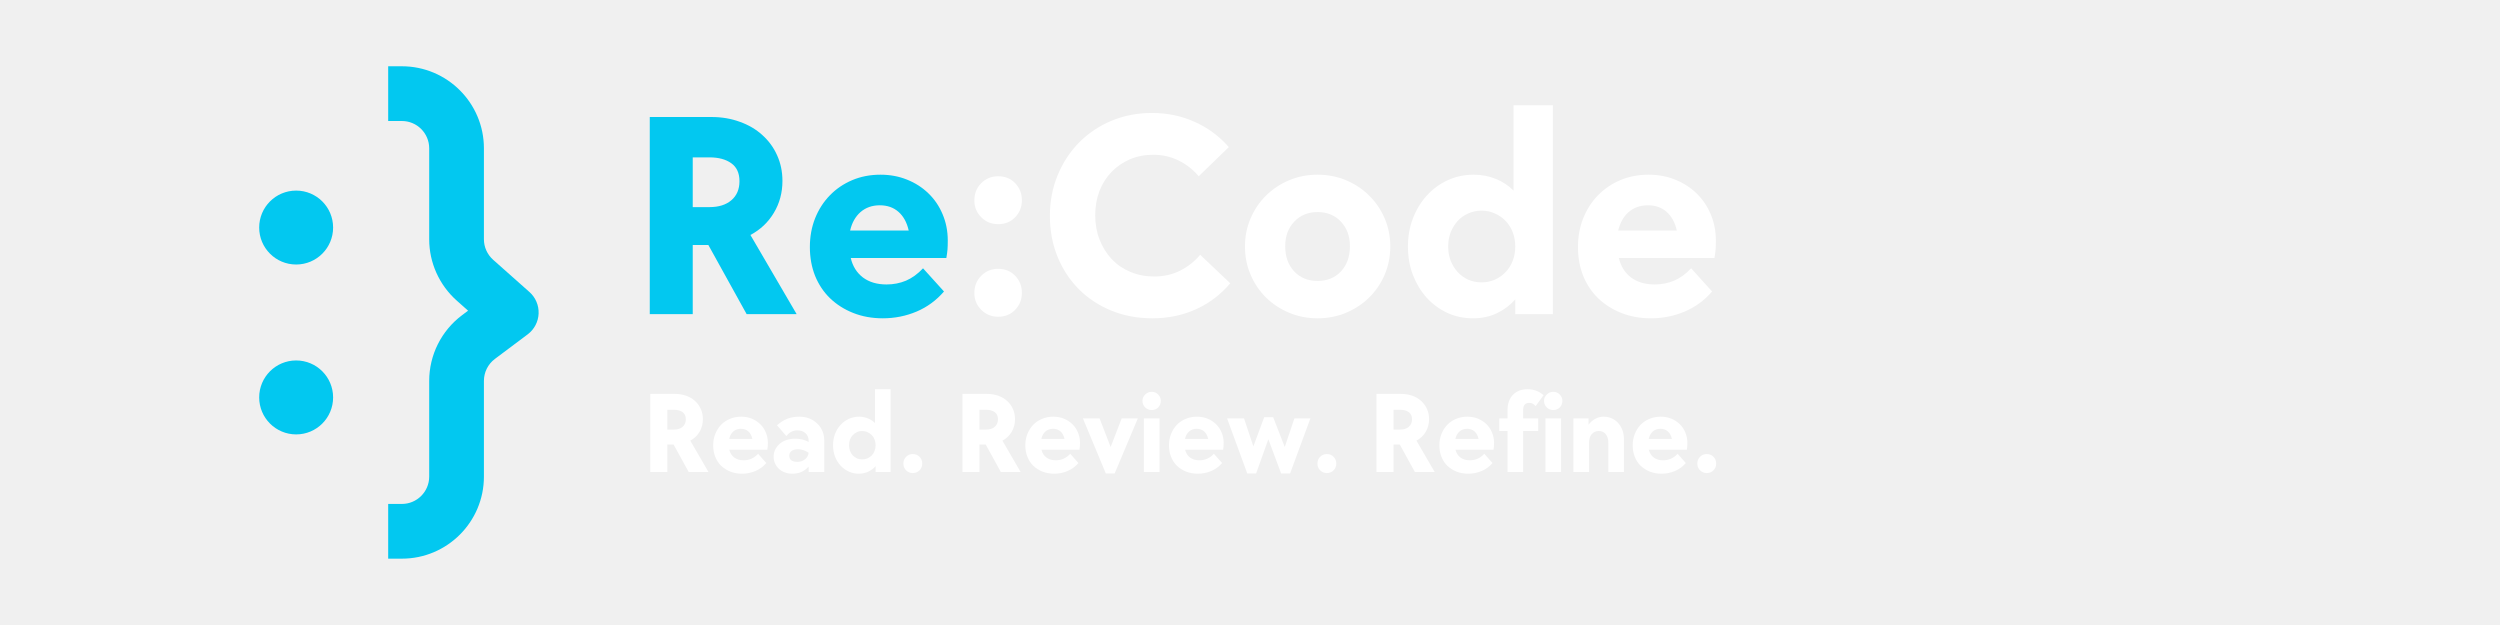
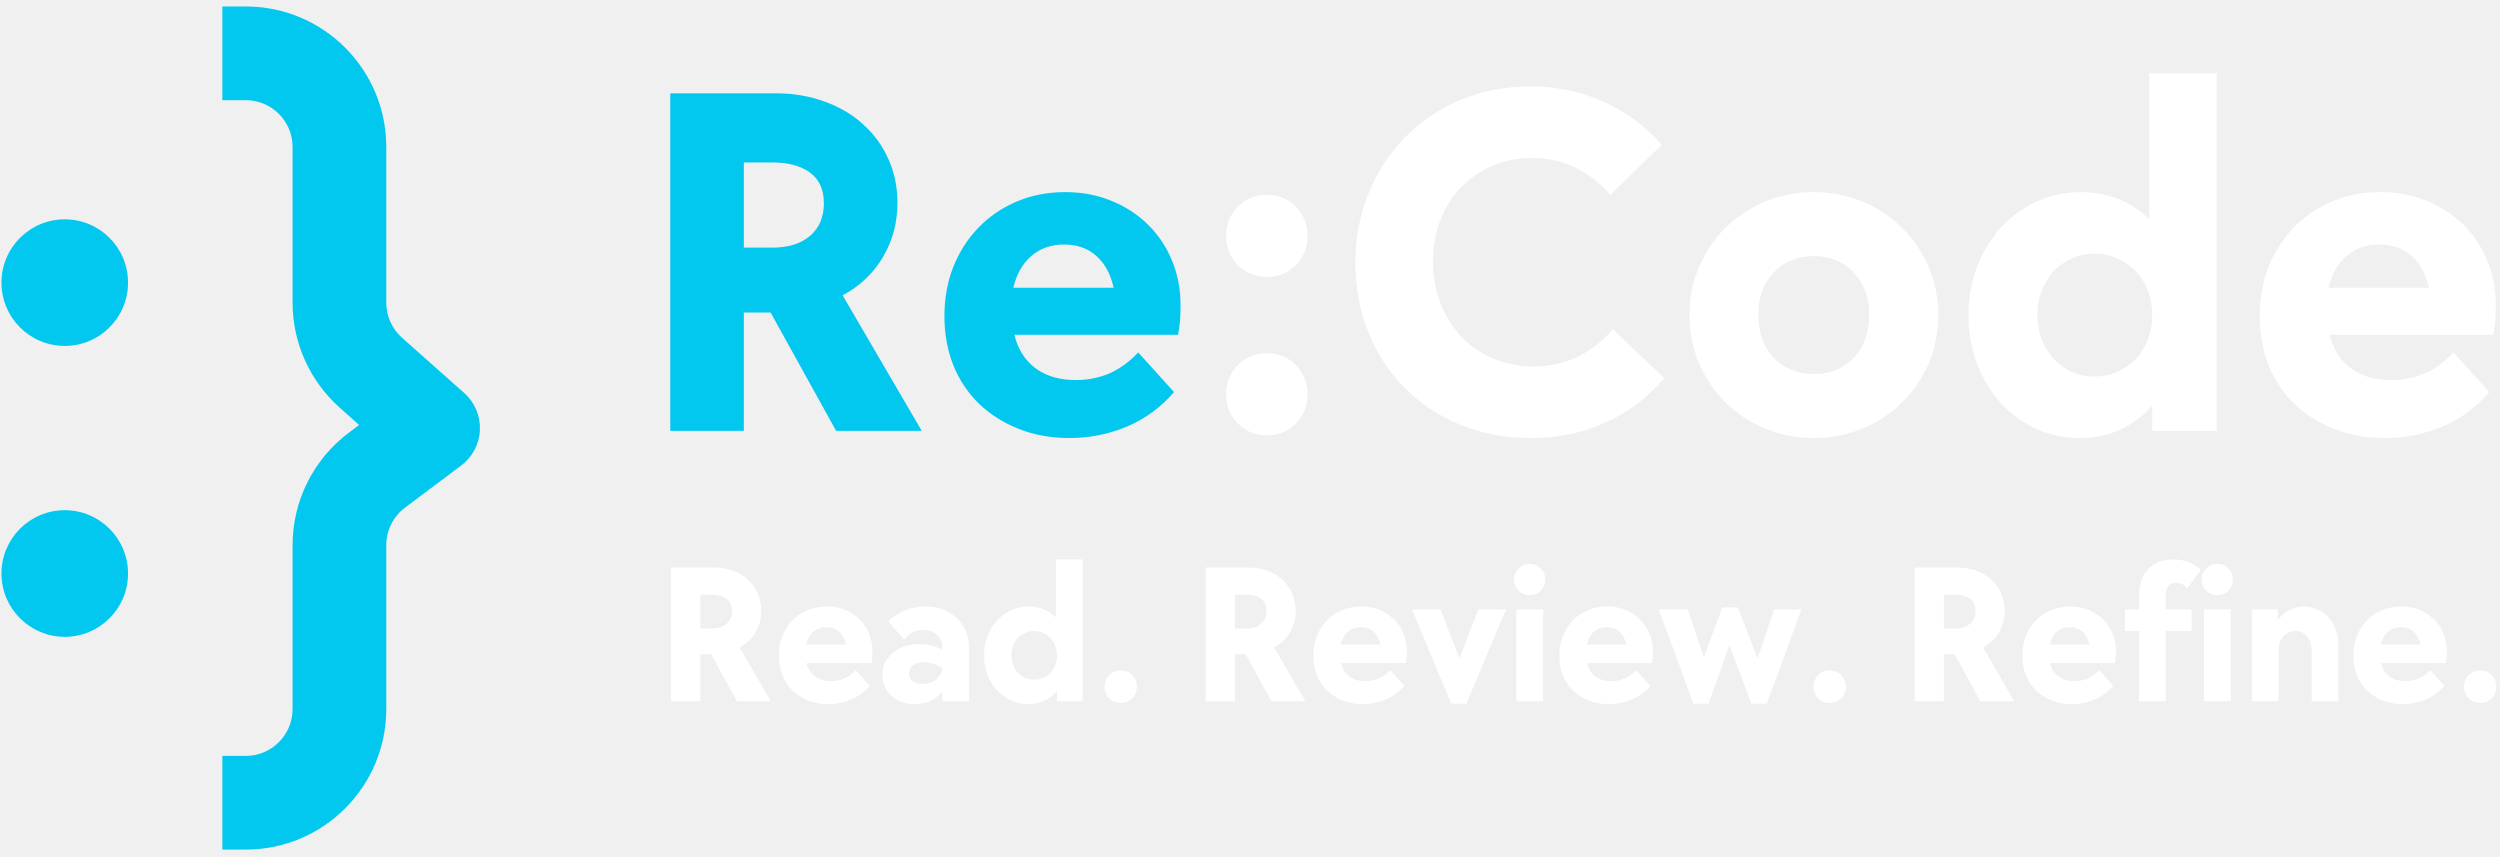
- <svg xmlns="http://www.w3.org/2000/svg" width="400" zoomAndPan="magnify" viewBox="0 0 300 75" height="100" preserveAspectRatio="xMidYMid meet" version="1.0">
+ <svg xmlns="http://www.w3.org/2000/svg" width="175.2" zoomAndPan="magnify" viewBox="31 7.5 175.2 60" height="60" preserveAspectRatio="xMinYMid meet" version="1.0">
  <defs>
    <g />
    <clipPath id="f2346ba2f2">
      <path d="M 46 7.789 L 64.648 7.789 L 64.648 67.039 L 46 67.039 Z M 46 7.789 " clip-rule="nonzero" />
    </clipPath>
    <clipPath id="fcdca16486">
      <path d="M 31.102 43.254 L 39.973 43.254 L 39.973 52.129 L 31.102 52.129 Z M 31.102 43.254 " clip-rule="nonzero" />
    </clipPath>
    <clipPath id="2f1f26c31d">
      <path d="M 31.102 47.691 C 31.102 50.141 33.086 52.129 35.539 52.129 C 37.988 52.129 39.973 50.141 39.973 47.691 C 39.973 45.242 37.988 43.254 35.539 43.254 C 33.086 43.254 31.102 45.242 31.102 47.691 Z M 31.102 47.691 " clip-rule="nonzero" />
    </clipPath>
    <clipPath id="adbeb4f103">
      <path d="M 0.102 0.254 L 8.973 0.254 L 8.973 9.129 L 0.102 9.129 Z M 0.102 0.254 " clip-rule="nonzero" />
    </clipPath>
    <clipPath id="81c20536a9">
      <path d="M 0.102 4.691 C 0.102 7.141 2.086 9.129 4.539 9.129 C 6.988 9.129 8.973 7.141 8.973 4.691 C 8.973 2.242 6.988 0.254 4.539 0.254 C 2.086 0.254 0.102 2.242 0.102 4.691 Z M 0.102 4.691 " clip-rule="nonzero" />
    </clipPath>
    <clipPath id="5a9e40abb4">
      <rect x="0" width="9" y="0" height="10" />
    </clipPath>
    <clipPath id="42e3080bb5">
      <path d="M 31.102 22.871 L 39.973 22.871 L 39.973 31.742 L 31.102 31.742 Z M 31.102 22.871 " clip-rule="nonzero" />
    </clipPath>
    <clipPath id="060b8b75fb">
      <path d="M 31.102 27.305 C 31.102 29.758 33.086 31.742 35.539 31.742 C 37.988 31.742 39.973 29.758 39.973 27.305 C 39.973 24.855 37.988 22.871 35.539 22.871 C 33.086 22.871 31.102 24.855 31.102 27.305 Z M 31.102 27.305 " clip-rule="nonzero" />
    </clipPath>
    <clipPath id="9acc7f3e6a">
      <path d="M 0.102 0.871 L 8.973 0.871 L 8.973 9.742 L 0.102 9.742 Z M 0.102 0.871 " clip-rule="nonzero" />
    </clipPath>
    <clipPath id="2ee418e5c9">
      <path d="M 0.102 5.305 C 0.102 7.758 2.086 9.742 4.539 9.742 C 6.988 9.742 8.973 7.758 8.973 5.305 C 8.973 2.855 6.988 0.871 4.539 0.871 C 2.086 0.871 0.102 2.855 0.102 5.305 Z M 0.102 5.305 " clip-rule="nonzero" />
    </clipPath>
    <clipPath id="2dbe1ba3d4">
      <rect x="0" width="9" y="0" height="10" />
    </clipPath>
    <clipPath id="fe9e492a94">
      <rect x="0" width="133" y="0" height="43" />
    </clipPath>
  </defs>
  <g clip-path="url(#f2346ba2f2)">
    <path fill="#02c8f0" d="M 48.223 60.473 L 46.582 60.473 L 46.582 67.039 L 48.223 67.039 C 53.66 67.039 58.07 62.629 58.07 57.191 L 58.07 45.703 C 58.07 44.668 58.559 43.695 59.383 43.074 L 63.324 40.121 C 64.109 39.531 64.594 38.617 64.633 37.633 C 64.676 36.648 64.27 35.695 63.535 35.043 L 59.172 31.168 C 58.473 30.543 58.07 29.652 58.07 28.715 L 58.07 17.801 C 58.07 12.363 53.66 7.953 48.223 7.953 L 46.582 7.953 L 46.582 14.52 L 48.223 14.52 C 50.035 14.52 51.504 15.988 51.504 17.801 L 51.504 28.715 C 51.504 31.527 52.711 34.203 54.812 36.074 L 56.168 37.281 L 55.445 37.824 C 52.965 39.684 51.504 42.602 51.504 45.703 L 51.504 57.191 C 51.504 59.004 50.035 60.473 48.223 60.473 Z M 48.223 60.473 " fill-opacity="1" fill-rule="evenodd" />
  </g>
  <g clip-path="url(#fcdca16486)">
    <g clip-path="url(#2f1f26c31d)">
      <g transform="matrix(1, 0, 0, 1, 31, 43)">
        <g clip-path="url(#5a9e40abb4)">
          <g clip-path="url(#adbeb4f103)">
            <g clip-path="url(#81c20536a9)">
              <path fill="#02c8f0" d="M 0.102 9.129 L 0.102 0.254 L 8.973 0.254 L 8.973 9.129 Z M 0.102 9.129 " fill-opacity="1" fill-rule="nonzero" />
            </g>
          </g>
        </g>
      </g>
    </g>
  </g>
  <g clip-path="url(#42e3080bb5)">
    <g clip-path="url(#060b8b75fb)">
      <g transform="matrix(1, 0, 0, 1, 31, 22)">
        <g clip-path="url(#2dbe1ba3d4)">
          <g clip-path="url(#9acc7f3e6a)">
            <g clip-path="url(#2ee418e5c9)">
              <path fill="#02c8f0" d="M 0.102 9.742 L 0.102 0.871 L 8.973 0.871 L 8.973 9.742 Z M 0.102 9.742 " fill-opacity="1" fill-rule="nonzero" />
            </g>
          </g>
        </g>
      </g>
    </g>
  </g>
  <g transform="matrix(1, 0, 0, 1, 75, 6)">
    <g clip-path="url(#fe9e492a94)">
      <g fill="#02c8f0" fill-opacity="1">
        <g transform="translate(0.33093, 31.69697)">
          <g>
            <path d="M 2.641 -23.656 L 10.062 -23.656 C 11.281 -23.656 12.41 -23.461 13.453 -23.078 C 14.504 -22.703 15.406 -22.172 16.156 -21.484 C 16.914 -20.805 17.504 -20 17.922 -19.062 C 18.348 -18.125 18.562 -17.098 18.562 -15.984 C 18.562 -14.578 18.219 -13.301 17.531 -12.156 C 16.852 -11.02 15.914 -10.133 14.719 -9.5 L 20.266 0 L 14.266 0 L 9.672 -8.297 L 7.797 -8.297 L 7.797 0 L 2.641 0 Z M 9.812 -12.844 C 10.914 -12.844 11.789 -13.117 12.438 -13.672 C 13.082 -14.223 13.406 -14.984 13.406 -15.953 C 13.406 -16.922 13.078 -17.641 12.422 -18.109 C 11.766 -18.578 10.895 -18.812 9.812 -18.812 L 7.797 -18.812 L 7.797 -12.844 Z M 9.812 -12.844 " />
          </g>
        </g>
      </g>
      <g fill="#02c8f0" fill-opacity="1">
        <g transform="translate(21.12313, 31.69697)">
          <g>
            <path d="M 9.812 0.5 C 8.52 0.5 7.336 0.285 6.266 -0.141 C 5.191 -0.566 4.266 -1.156 3.484 -1.906 C 2.711 -2.656 2.113 -3.551 1.688 -4.594 C 1.27 -5.645 1.062 -6.797 1.062 -8.047 C 1.062 -9.297 1.27 -10.445 1.688 -11.5 C 2.113 -12.562 2.703 -13.477 3.453 -14.25 C 4.211 -15.031 5.109 -15.641 6.141 -16.078 C 7.172 -16.516 8.301 -16.734 9.531 -16.734 C 10.688 -16.734 11.75 -16.535 12.719 -16.141 C 13.695 -15.754 14.551 -15.207 15.281 -14.5 C 16.008 -13.801 16.578 -12.969 16.984 -12 C 17.398 -11.031 17.609 -9.973 17.609 -8.828 C 17.609 -8.398 17.598 -8.047 17.578 -7.766 C 17.555 -7.484 17.508 -7.141 17.438 -6.734 L 5.969 -6.734 C 6.195 -5.754 6.68 -4.977 7.422 -4.406 C 8.172 -3.844 9.117 -3.562 10.266 -3.562 C 11.086 -3.562 11.863 -3.711 12.594 -4.016 C 13.32 -4.328 14.004 -4.82 14.641 -5.5 L 17.156 -2.719 C 16.238 -1.656 15.145 -0.852 13.875 -0.312 C 12.602 0.227 11.25 0.5 9.812 0.5 Z M 12.922 -10.031 C 12.703 -11.008 12.289 -11.758 11.688 -12.281 C 11.094 -12.801 10.348 -13.062 9.453 -13.062 C 8.535 -13.062 7.766 -12.789 7.141 -12.25 C 6.523 -11.707 6.109 -10.969 5.891 -10.031 Z M 12.922 -10.031 " />
          </g>
        </g>
      </g>
      <g fill="#ffffff" fill-opacity="1">
        <g transform="translate(39.79897, 31.69697)">
          <g>
            <path d="M 4.984 0.312 C 4.18 0.312 3.504 0.035 2.953 -0.516 C 2.398 -1.066 2.125 -1.742 2.125 -2.547 C 2.125 -3.367 2.398 -4.055 2.953 -4.609 C 3.504 -5.16 4.18 -5.438 4.984 -5.438 C 5.805 -5.438 6.484 -5.16 7.016 -4.609 C 7.555 -4.055 7.828 -3.367 7.828 -2.547 C 7.828 -1.742 7.555 -1.066 7.016 -0.516 C 6.484 0.035 5.805 0.312 4.984 0.312 Z M 4.984 -10.797 C 4.18 -10.797 3.504 -11.07 2.953 -11.625 C 2.398 -12.176 2.125 -12.852 2.125 -13.656 C 2.125 -14.477 2.398 -15.164 2.953 -15.719 C 3.504 -16.27 4.18 -16.547 4.984 -16.547 C 5.805 -16.547 6.484 -16.27 7.016 -15.719 C 7.555 -15.164 7.828 -14.477 7.828 -13.656 C 7.828 -12.852 7.555 -12.176 7.016 -11.625 C 6.484 -11.07 5.805 -10.797 4.984 -10.797 Z M 4.984 -10.797 " />
          </g>
        </g>
      </g>
      <g fill="#ffffff" fill-opacity="1">
        <g transform="translate(49.75381, 31.69697)">
          <g>
            <path d="M 13.516 0.5 C 11.754 0.5 10.117 0.191 8.609 -0.422 C 7.109 -1.035 5.812 -1.891 4.719 -2.984 C 3.625 -4.078 2.77 -5.375 2.156 -6.875 C 1.539 -8.383 1.234 -10.023 1.234 -11.797 C 1.234 -13.555 1.547 -15.188 2.172 -16.688 C 2.797 -18.195 3.656 -19.504 4.75 -20.609 C 5.844 -21.711 7.133 -22.578 8.625 -23.203 C 10.125 -23.828 11.742 -24.141 13.484 -24.141 C 15.316 -24.141 17.02 -23.785 18.594 -23.078 C 20.176 -22.379 21.547 -21.367 22.703 -20.047 L 19.094 -16.547 C 18.414 -17.348 17.609 -17.977 16.672 -18.438 C 15.742 -18.895 14.727 -19.125 13.625 -19.125 C 12.613 -19.125 11.68 -18.941 10.828 -18.578 C 9.984 -18.211 9.25 -17.707 8.625 -17.062 C 8 -16.414 7.516 -15.645 7.172 -14.75 C 6.836 -13.852 6.672 -12.891 6.672 -11.859 C 6.672 -10.797 6.848 -9.816 7.203 -8.922 C 7.555 -8.035 8.039 -7.258 8.656 -6.594 C 9.281 -5.938 10.031 -5.426 10.906 -5.062 C 11.781 -4.695 12.734 -4.516 13.766 -4.516 C 14.891 -4.516 15.922 -4.75 16.859 -5.219 C 17.805 -5.695 18.609 -6.332 19.266 -7.125 L 22.875 -3.703 C 21.738 -2.359 20.375 -1.32 18.781 -0.594 C 17.195 0.133 15.441 0.5 13.516 0.5 Z M 13.516 0.5 " />
          </g>
        </g>
      </g>
      <g fill="#ffffff" fill-opacity="1">
        <g transform="translate(73.33477, 31.69697)">
          <g>
            <path d="M 9.781 0.5 C 8.551 0.5 7.406 0.273 6.344 -0.172 C 5.289 -0.617 4.367 -1.227 3.578 -2 C 2.797 -2.781 2.18 -3.691 1.734 -4.734 C 1.285 -5.785 1.062 -6.914 1.062 -8.125 C 1.062 -9.32 1.285 -10.441 1.734 -11.484 C 2.18 -12.535 2.797 -13.445 3.578 -14.219 C 4.367 -15 5.289 -15.613 6.344 -16.062 C 7.406 -16.508 8.551 -16.734 9.781 -16.734 C 11 -16.734 12.141 -16.508 13.203 -16.062 C 14.266 -15.613 15.188 -15 15.969 -14.219 C 16.758 -13.445 17.379 -12.535 17.828 -11.484 C 18.273 -10.441 18.5 -9.32 18.5 -8.125 C 18.5 -6.914 18.273 -5.785 17.828 -4.734 C 17.379 -3.691 16.758 -2.781 15.969 -2 C 15.188 -1.227 14.266 -0.617 13.203 -0.172 C 12.141 0.273 11 0.5 9.781 0.5 Z M 9.781 -3.984 C 10.926 -3.984 11.859 -4.363 12.578 -5.125 C 13.297 -5.895 13.656 -6.906 13.656 -8.156 C 13.656 -9.352 13.297 -10.332 12.578 -11.094 C 11.859 -11.863 10.926 -12.25 9.781 -12.25 C 8.625 -12.25 7.688 -11.863 6.969 -11.094 C 6.25 -10.332 5.891 -9.352 5.891 -8.156 C 5.891 -6.906 6.25 -5.895 6.969 -5.125 C 7.688 -4.363 8.625 -3.984 9.781 -3.984 Z M 9.781 -3.984 " />
          </g>
        </g>
      </g>
      <g fill="#ffffff" fill-opacity="1">
        <g transform="translate(92.89143, 31.69697)">
          <g>
            <path d="M 8.859 0.5 C 7.754 0.5 6.727 0.281 5.781 -0.156 C 4.844 -0.594 4.02 -1.195 3.312 -1.969 C 2.613 -2.75 2.062 -3.66 1.656 -4.703 C 1.258 -5.754 1.062 -6.895 1.062 -8.125 C 1.062 -9.32 1.258 -10.441 1.656 -11.484 C 2.062 -12.535 2.613 -13.445 3.312 -14.219 C 4.02 -15 4.852 -15.613 5.812 -16.062 C 6.781 -16.508 7.82 -16.734 8.938 -16.734 C 9.895 -16.734 10.781 -16.566 11.594 -16.234 C 12.406 -15.91 13.117 -15.441 13.734 -14.828 L 13.734 -25.062 L 18.453 -25.062 L 18.453 0 L 13.938 0 L 13.938 -1.766 C 13.332 -1.078 12.598 -0.523 11.734 -0.109 C 10.879 0.297 9.922 0.5 8.859 0.5 Z M 9.891 -3.812 C 10.473 -3.812 11.008 -3.922 11.5 -4.141 C 12 -4.367 12.43 -4.676 12.797 -5.062 C 13.16 -5.445 13.441 -5.898 13.641 -6.422 C 13.836 -6.941 13.938 -7.508 13.938 -8.125 C 13.938 -8.727 13.836 -9.289 13.641 -9.812 C 13.441 -10.332 13.16 -10.785 12.797 -11.172 C 12.43 -11.555 12 -11.859 11.5 -12.078 C 11.008 -12.305 10.473 -12.422 9.891 -12.422 C 9.316 -12.422 8.781 -12.305 8.281 -12.078 C 7.789 -11.859 7.367 -11.555 7.016 -11.172 C 6.672 -10.785 6.395 -10.332 6.188 -9.812 C 5.988 -9.289 5.891 -8.727 5.891 -8.125 C 5.891 -7.508 5.988 -6.941 6.188 -6.422 C 6.395 -5.898 6.672 -5.445 7.016 -5.062 C 7.367 -4.676 7.789 -4.367 8.281 -4.141 C 8.781 -3.922 9.316 -3.812 9.891 -3.812 Z M 9.891 -3.812 " />
          </g>
        </g>
      </g>
      <g fill="#ffffff" fill-opacity="1">
        <g transform="translate(113.2953, 31.69697)">
          <g>
            <path d="M 9.812 0.5 C 8.52 0.5 7.336 0.285 6.266 -0.141 C 5.191 -0.566 4.266 -1.156 3.484 -1.906 C 2.711 -2.656 2.113 -3.551 1.688 -4.594 C 1.27 -5.645 1.062 -6.797 1.062 -8.047 C 1.062 -9.297 1.27 -10.445 1.688 -11.5 C 2.113 -12.562 2.703 -13.477 3.453 -14.25 C 4.211 -15.031 5.109 -15.641 6.141 -16.078 C 7.172 -16.516 8.301 -16.734 9.531 -16.734 C 10.688 -16.734 11.75 -16.535 12.719 -16.141 C 13.695 -15.754 14.551 -15.207 15.281 -14.5 C 16.008 -13.801 16.578 -12.969 16.984 -12 C 17.398 -11.031 17.609 -9.973 17.609 -8.828 C 17.609 -8.398 17.598 -8.047 17.578 -7.766 C 17.555 -7.484 17.508 -7.141 17.438 -6.734 L 5.969 -6.734 C 6.195 -5.754 6.68 -4.977 7.422 -4.406 C 8.172 -3.844 9.117 -3.562 10.266 -3.562 C 11.086 -3.562 11.863 -3.711 12.594 -4.016 C 13.32 -4.328 14.004 -4.82 14.641 -5.5 L 17.156 -2.719 C 16.238 -1.656 15.145 -0.852 13.875 -0.312 C 12.602 0.227 11.25 0.5 9.812 0.5 Z M 12.922 -10.031 C 12.703 -11.008 12.289 -11.758 11.688 -12.281 C 11.094 -12.801 10.348 -13.062 9.453 -13.062 C 8.535 -13.062 7.766 -12.789 7.141 -12.25 C 6.523 -11.707 6.109 -10.969 5.891 -10.031 Z M 12.922 -10.031 " />
          </g>
        </g>
      </g>
    </g>
  </g>
  <g fill="#ffffff" fill-opacity="1">
    <g transform="translate(76.98812, 56.64249)">
      <g>
        <path d="M 1.047 -9.375 L 3.984 -9.375 C 4.473 -9.375 4.926 -9.301 5.344 -9.156 C 5.758 -9.008 6.113 -8.801 6.406 -8.531 C 6.707 -8.258 6.941 -7.938 7.109 -7.562 C 7.273 -7.188 7.359 -6.781 7.359 -6.344 C 7.359 -5.781 7.223 -5.27 6.953 -4.812 C 6.68 -4.363 6.312 -4.016 5.844 -3.766 L 8.031 0 L 5.656 0 L 3.844 -3.297 L 3.094 -3.297 L 3.094 0 L 1.047 0 Z M 3.891 -5.094 C 4.328 -5.094 4.672 -5.203 4.922 -5.422 C 5.18 -5.641 5.312 -5.941 5.312 -6.328 C 5.312 -6.711 5.18 -7 4.922 -7.188 C 4.66 -7.375 4.316 -7.469 3.891 -7.469 L 3.094 -7.469 L 3.094 -5.094 Z M 3.891 -5.094 " />
      </g>
    </g>
  </g>
  <g fill="#ffffff" fill-opacity="1">
    <g transform="translate(85.15953, 56.64249)">
      <g>
        <path d="M 3.891 0.203 C 3.379 0.203 2.91 0.117 2.484 -0.047 C 2.055 -0.223 1.688 -0.457 1.375 -0.75 C 1.07 -1.051 0.836 -1.41 0.672 -1.828 C 0.504 -2.242 0.422 -2.695 0.422 -3.188 C 0.422 -3.688 0.504 -4.145 0.672 -4.562 C 0.836 -4.977 1.066 -5.344 1.359 -5.656 C 1.66 -5.969 2.016 -6.207 2.422 -6.375 C 2.836 -6.551 3.289 -6.641 3.781 -6.641 C 4.238 -6.641 4.66 -6.562 5.047 -6.406 C 5.43 -6.25 5.77 -6.031 6.062 -5.75 C 6.352 -5.469 6.578 -5.133 6.734 -4.75 C 6.898 -4.375 6.984 -3.957 6.984 -3.5 C 6.984 -3.332 6.977 -3.191 6.969 -3.078 C 6.957 -2.961 6.941 -2.828 6.922 -2.672 L 2.359 -2.672 C 2.453 -2.285 2.645 -1.977 2.938 -1.75 C 3.238 -1.52 3.617 -1.406 4.078 -1.406 C 4.398 -1.406 4.707 -1.469 5 -1.594 C 5.289 -1.719 5.562 -1.914 5.812 -2.188 L 6.797 -1.078 C 6.441 -0.66 6.008 -0.344 5.5 -0.125 C 5 0.09 4.461 0.203 3.891 0.203 Z M 5.125 -3.969 C 5.039 -4.363 4.879 -4.664 4.641 -4.875 C 4.398 -5.082 4.102 -5.188 3.75 -5.188 C 3.383 -5.188 3.078 -5.078 2.828 -4.859 C 2.586 -4.641 2.426 -4.344 2.344 -3.969 Z M 5.125 -3.969 " />
      </g>
    </g>
  </g>
  <g fill="#ffffff" fill-opacity="1">
    <g transform="translate(92.49141, 56.64249)">
      <g>
        <path d="M 2.578 0.203 C 2.254 0.203 1.957 0.148 1.688 0.047 C 1.414 -0.055 1.18 -0.195 0.984 -0.375 C 0.785 -0.562 0.629 -0.781 0.516 -1.031 C 0.398 -1.281 0.344 -1.547 0.344 -1.828 C 0.344 -2.141 0.406 -2.426 0.531 -2.688 C 0.664 -2.957 0.848 -3.191 1.078 -3.391 C 1.305 -3.586 1.578 -3.738 1.891 -3.844 C 2.203 -3.945 2.551 -4 2.938 -4 C 3.539 -4 4.078 -3.867 4.547 -3.609 L 4.547 -3.734 C 4.547 -4.117 4.422 -4.426 4.172 -4.656 C 3.922 -4.883 3.598 -5 3.203 -5 C 2.66 -5 2.219 -4.77 1.875 -4.312 L 0.75 -5.609 C 1.145 -5.961 1.555 -6.223 1.984 -6.391 C 2.41 -6.555 2.895 -6.641 3.438 -6.641 C 3.883 -6.641 4.285 -6.566 4.641 -6.422 C 5.004 -6.273 5.316 -6.07 5.578 -5.812 C 5.848 -5.562 6.055 -5.258 6.203 -4.906 C 6.348 -4.551 6.422 -4.156 6.422 -3.719 L 6.422 0 L 4.547 0 L 4.547 -0.656 C 4.273 -0.352 3.977 -0.133 3.656 0 C 3.344 0.133 2.984 0.203 2.578 0.203 Z M 3.172 -1.219 C 3.535 -1.219 3.844 -1.316 4.094 -1.516 C 4.352 -1.711 4.504 -1.977 4.547 -2.312 C 4.117 -2.594 3.691 -2.734 3.266 -2.734 C 2.93 -2.734 2.672 -2.66 2.484 -2.516 C 2.305 -2.379 2.219 -2.191 2.219 -1.953 C 2.219 -1.723 2.301 -1.539 2.469 -1.406 C 2.645 -1.281 2.879 -1.219 3.172 -1.219 Z M 3.172 -1.219 " />
      </g>
    </g>
  </g>
  <g fill="#ffffff" fill-opacity="1">
    <g transform="translate(99.54344, 56.64249)">
      <g>
        <path d="M 3.516 0.203 C 3.078 0.203 2.672 0.113 2.297 -0.062 C 1.922 -0.238 1.594 -0.477 1.312 -0.781 C 1.031 -1.094 0.812 -1.453 0.656 -1.859 C 0.5 -2.273 0.422 -2.727 0.422 -3.219 C 0.422 -3.695 0.5 -4.145 0.656 -4.562 C 0.812 -4.977 1.031 -5.336 1.312 -5.641 C 1.594 -5.953 1.926 -6.195 2.312 -6.375 C 2.695 -6.551 3.109 -6.641 3.547 -6.641 C 3.922 -6.641 4.27 -6.57 4.594 -6.438 C 4.914 -6.312 5.203 -6.125 5.453 -5.875 L 5.453 -9.938 L 7.328 -9.938 L 7.328 0 L 5.531 0 L 5.531 -0.703 C 5.289 -0.43 5 -0.211 4.656 -0.047 C 4.312 0.117 3.93 0.203 3.516 0.203 Z M 3.922 -1.516 C 4.148 -1.516 4.363 -1.555 4.562 -1.641 C 4.758 -1.734 4.93 -1.852 5.078 -2 C 5.223 -2.156 5.332 -2.336 5.406 -2.547 C 5.488 -2.754 5.531 -2.977 5.531 -3.219 C 5.531 -3.457 5.488 -3.68 5.406 -3.891 C 5.332 -4.098 5.223 -4.273 5.078 -4.422 C 4.93 -4.578 4.758 -4.695 4.562 -4.781 C 4.363 -4.875 4.148 -4.922 3.922 -4.922 C 3.691 -4.922 3.477 -4.875 3.281 -4.781 C 3.094 -4.695 2.926 -4.578 2.781 -4.422 C 2.645 -4.273 2.535 -4.098 2.453 -3.891 C 2.379 -3.68 2.344 -3.457 2.344 -3.219 C 2.344 -2.977 2.379 -2.754 2.453 -2.547 C 2.535 -2.336 2.645 -2.156 2.781 -2 C 2.926 -1.852 3.094 -1.734 3.281 -1.641 C 3.477 -1.555 3.691 -1.516 3.922 -1.516 Z M 3.922 -1.516 " />
      </g>
    </g>
  </g>
  <g fill="#ffffff" fill-opacity="1">
    <g transform="translate(107.5609, 56.64249)">
      <g>
        <path d="M 1.969 0.125 C 1.656 0.125 1.391 0.012 1.172 -0.203 C 0.953 -0.422 0.844 -0.691 0.844 -1.016 C 0.844 -1.336 0.953 -1.609 1.172 -1.828 C 1.391 -2.047 1.656 -2.156 1.969 -2.156 C 2.301 -2.156 2.57 -2.047 2.781 -1.828 C 3 -1.609 3.109 -1.336 3.109 -1.016 C 3.109 -0.691 3 -0.422 2.781 -0.203 C 2.57 0.012 2.301 0.125 1.969 0.125 Z M 1.969 0.125 " />
      </g>
    </g>
  </g>
  <g fill="#ffffff" fill-opacity="1">
    <g transform="translate(111.4367, 56.64249)">
      <g />
    </g>
  </g>
  <g fill="#ffffff" fill-opacity="1">
    <g transform="translate(114.445, 56.64249)">
      <g>
        <path d="M 1.047 -9.375 L 3.984 -9.375 C 4.473 -9.375 4.926 -9.301 5.344 -9.156 C 5.758 -9.008 6.113 -8.801 6.406 -8.531 C 6.707 -8.258 6.941 -7.938 7.109 -7.562 C 7.273 -7.188 7.359 -6.781 7.359 -6.344 C 7.359 -5.781 7.223 -5.27 6.953 -4.812 C 6.68 -4.363 6.312 -4.016 5.844 -3.766 L 8.031 0 L 5.656 0 L 3.844 -3.297 L 3.094 -3.297 L 3.094 0 L 1.047 0 Z M 3.891 -5.094 C 4.328 -5.094 4.672 -5.203 4.922 -5.422 C 5.18 -5.641 5.312 -5.941 5.312 -6.328 C 5.312 -6.711 5.18 -7 4.922 -7.188 C 4.66 -7.375 4.316 -7.469 3.891 -7.469 L 3.094 -7.469 L 3.094 -5.094 Z M 3.891 -5.094 " />
      </g>
    </g>
  </g>
  <g fill="#ffffff" fill-opacity="1">
    <g transform="translate(122.6164, 56.64249)">
      <g>
        <path d="M 3.891 0.203 C 3.379 0.203 2.91 0.117 2.484 -0.047 C 2.055 -0.223 1.688 -0.457 1.375 -0.75 C 1.07 -1.051 0.836 -1.41 0.672 -1.828 C 0.504 -2.242 0.422 -2.695 0.422 -3.188 C 0.422 -3.688 0.504 -4.145 0.672 -4.562 C 0.836 -4.977 1.066 -5.344 1.359 -5.656 C 1.66 -5.969 2.016 -6.207 2.422 -6.375 C 2.836 -6.551 3.289 -6.641 3.781 -6.641 C 4.238 -6.641 4.66 -6.562 5.047 -6.406 C 5.43 -6.25 5.77 -6.031 6.062 -5.75 C 6.352 -5.469 6.578 -5.133 6.734 -4.75 C 6.898 -4.375 6.984 -3.957 6.984 -3.5 C 6.984 -3.332 6.977 -3.191 6.969 -3.078 C 6.957 -2.961 6.941 -2.828 6.922 -2.672 L 2.359 -2.672 C 2.453 -2.285 2.645 -1.977 2.938 -1.75 C 3.238 -1.52 3.617 -1.406 4.078 -1.406 C 4.398 -1.406 4.707 -1.469 5 -1.594 C 5.289 -1.719 5.562 -1.914 5.812 -2.188 L 6.797 -1.078 C 6.441 -0.66 6.008 -0.344 5.5 -0.125 C 5 0.09 4.461 0.203 3.891 0.203 Z M 5.125 -3.969 C 5.039 -4.363 4.879 -4.664 4.641 -4.875 C 4.398 -5.082 4.102 -5.188 3.75 -5.188 C 3.383 -5.188 3.078 -5.078 2.828 -4.859 C 2.586 -4.641 2.426 -4.344 2.344 -3.969 Z M 5.125 -3.969 " />
      </g>
    </g>
  </g>
  <g fill="#ffffff" fill-opacity="1">
    <g transform="translate(129.9483, 56.64249)">
      <g>
        <path d="M 0 -6.438 L 2 -6.438 L 3.328 -3 L 4.656 -6.438 L 6.594 -6.438 L 3.812 0.172 L 2.75 0.172 Z M 0 -6.438 " />
      </g>
    </g>
  </g>
  <g fill="#ffffff" fill-opacity="1">
    <g transform="translate(136.4686, 56.64249)">
      <g>
        <path d="M 0.797 -6.438 L 2.672 -6.438 L 2.672 0 L 0.797 0 Z M 1.734 -7.438 C 1.43 -7.438 1.172 -7.539 0.953 -7.75 C 0.734 -7.969 0.625 -8.234 0.625 -8.547 C 0.625 -8.836 0.734 -9.086 0.953 -9.297 C 1.172 -9.516 1.43 -9.625 1.734 -9.625 C 2.047 -9.625 2.305 -9.516 2.516 -9.297 C 2.723 -9.086 2.828 -8.836 2.828 -8.547 C 2.828 -8.234 2.723 -7.969 2.516 -7.75 C 2.305 -7.539 2.047 -7.438 1.734 -7.438 Z M 1.734 -7.438 " />
      </g>
    </g>
  </g>
  <g fill="#ffffff" fill-opacity="1">
    <g transform="translate(139.8547, 56.64249)">
      <g>
        <path d="M 3.891 0.203 C 3.379 0.203 2.91 0.117 2.484 -0.047 C 2.055 -0.223 1.688 -0.457 1.375 -0.75 C 1.07 -1.051 0.836 -1.41 0.672 -1.828 C 0.504 -2.242 0.422 -2.695 0.422 -3.188 C 0.422 -3.688 0.504 -4.145 0.672 -4.562 C 0.836 -4.977 1.066 -5.344 1.359 -5.656 C 1.66 -5.969 2.016 -6.207 2.422 -6.375 C 2.836 -6.551 3.289 -6.641 3.781 -6.641 C 4.238 -6.641 4.66 -6.562 5.047 -6.406 C 5.43 -6.25 5.77 -6.031 6.062 -5.75 C 6.352 -5.469 6.578 -5.133 6.734 -4.75 C 6.898 -4.375 6.984 -3.957 6.984 -3.5 C 6.984 -3.332 6.977 -3.191 6.969 -3.078 C 6.957 -2.961 6.941 -2.828 6.922 -2.672 L 2.359 -2.672 C 2.453 -2.285 2.645 -1.977 2.938 -1.75 C 3.238 -1.52 3.617 -1.406 4.078 -1.406 C 4.398 -1.406 4.707 -1.469 5 -1.594 C 5.289 -1.719 5.562 -1.914 5.812 -2.188 L 6.797 -1.078 C 6.441 -0.66 6.008 -0.344 5.5 -0.125 C 5 0.09 4.461 0.203 3.891 0.203 Z M 5.125 -3.969 C 5.039 -4.363 4.879 -4.664 4.641 -4.875 C 4.398 -5.082 4.102 -5.188 3.75 -5.188 C 3.383 -5.188 3.078 -5.078 2.828 -4.859 C 2.586 -4.641 2.426 -4.344 2.344 -3.969 Z M 5.125 -3.969 " />
      </g>
    </g>
  </g>
  <g fill="#ffffff" fill-opacity="1">
    <g transform="translate(147.1866, 56.64249)">
      <g>
        <path d="M 0.062 -6.438 L 2.094 -6.438 L 3.219 -3.078 L 4.516 -6.578 L 5.594 -6.578 L 6.984 -3 L 8.141 -6.438 L 10.062 -6.438 L 7.625 0.172 L 6.547 0.172 L 5.016 -3.938 L 3.547 0.172 L 2.484 0.172 Z M 0.062 -6.438 " />
      </g>
    </g>
  </g>
  <g fill="#ffffff" fill-opacity="1">
    <g transform="translate(157.2469, 56.64249)">
      <g>
        <path d="M 1.969 0.125 C 1.656 0.125 1.391 0.012 1.172 -0.203 C 0.953 -0.422 0.844 -0.691 0.844 -1.016 C 0.844 -1.336 0.953 -1.609 1.172 -1.828 C 1.391 -2.047 1.656 -2.156 1.969 -2.156 C 2.301 -2.156 2.57 -2.047 2.781 -1.828 C 3 -1.609 3.109 -1.336 3.109 -1.016 C 3.109 -0.691 3 -0.422 2.781 -0.203 C 2.57 0.012 2.301 0.125 1.969 0.125 Z M 1.969 0.125 " />
      </g>
    </g>
  </g>
  <g fill="#ffffff" fill-opacity="1">
    <g transform="translate(161.1227, 56.64249)">
      <g />
    </g>
  </g>
  <g fill="#ffffff" fill-opacity="1">
    <g transform="translate(164.131, 56.64249)">
      <g>
        <path d="M 1.047 -9.375 L 3.984 -9.375 C 4.473 -9.375 4.926 -9.301 5.344 -9.156 C 5.758 -9.008 6.113 -8.801 6.406 -8.531 C 6.707 -8.258 6.941 -7.938 7.109 -7.562 C 7.273 -7.188 7.359 -6.781 7.359 -6.344 C 7.359 -5.781 7.223 -5.27 6.953 -4.812 C 6.68 -4.363 6.312 -4.016 5.844 -3.766 L 8.031 0 L 5.656 0 L 3.844 -3.297 L 3.094 -3.297 L 3.094 0 L 1.047 0 Z M 3.891 -5.094 C 4.328 -5.094 4.672 -5.203 4.922 -5.422 C 5.18 -5.641 5.312 -5.941 5.312 -6.328 C 5.312 -6.711 5.18 -7 4.922 -7.188 C 4.66 -7.375 4.316 -7.469 3.891 -7.469 L 3.094 -7.469 L 3.094 -5.094 Z M 3.891 -5.094 " />
      </g>
    </g>
  </g>
  <g fill="#ffffff" fill-opacity="1">
    <g transform="translate(172.3024, 56.64249)">
      <g>
        <path d="M 3.891 0.203 C 3.379 0.203 2.91 0.117 2.484 -0.047 C 2.055 -0.223 1.688 -0.457 1.375 -0.75 C 1.07 -1.051 0.836 -1.41 0.672 -1.828 C 0.504 -2.242 0.422 -2.695 0.422 -3.188 C 0.422 -3.688 0.504 -4.145 0.672 -4.562 C 0.836 -4.977 1.066 -5.344 1.359 -5.656 C 1.66 -5.969 2.016 -6.207 2.422 -6.375 C 2.836 -6.551 3.289 -6.641 3.781 -6.641 C 4.238 -6.641 4.66 -6.562 5.047 -6.406 C 5.43 -6.25 5.77 -6.031 6.062 -5.75 C 6.352 -5.469 6.578 -5.133 6.734 -4.75 C 6.898 -4.375 6.984 -3.957 6.984 -3.5 C 6.984 -3.332 6.977 -3.191 6.969 -3.078 C 6.957 -2.961 6.941 -2.828 6.922 -2.672 L 2.359 -2.672 C 2.453 -2.285 2.645 -1.977 2.938 -1.75 C 3.238 -1.52 3.617 -1.406 4.078 -1.406 C 4.398 -1.406 4.707 -1.469 5 -1.594 C 5.289 -1.719 5.562 -1.914 5.812 -2.188 L 6.797 -1.078 C 6.441 -0.66 6.008 -0.344 5.5 -0.125 C 5 0.09 4.461 0.203 3.891 0.203 Z M 5.125 -3.969 C 5.039 -4.363 4.879 -4.664 4.641 -4.875 C 4.398 -5.082 4.102 -5.188 3.75 -5.188 C 3.383 -5.188 3.078 -5.078 2.828 -4.859 C 2.586 -4.641 2.426 -4.344 2.344 -3.969 Z M 5.125 -3.969 " />
      </g>
    </g>
  </g>
  <g fill="#ffffff" fill-opacity="1">
    <g transform="translate(179.6343, 56.64249)">
      <g>
        <path d="M 1.266 -4.922 L 0.281 -4.922 L 0.281 -6.438 L 1.266 -6.438 L 1.266 -7.391 C 1.266 -8.18 1.477 -8.801 1.906 -9.25 C 2.344 -9.707 2.93 -9.938 3.672 -9.938 C 4.41 -9.938 5.051 -9.695 5.594 -9.219 L 4.641 -7.906 C 4.516 -8.062 4.391 -8.164 4.266 -8.219 C 4.141 -8.27 4.004 -8.297 3.859 -8.297 C 3.379 -8.297 3.141 -8 3.141 -7.406 L 3.141 -6.438 L 4.953 -6.438 L 4.953 -4.922 L 3.141 -4.922 L 3.141 0 L 1.266 0 Z M 1.266 -4.922 " />
      </g>
    </g>
  </g>
  <g fill="#ffffff" fill-opacity="1">
    <g transform="translate(184.6575, 56.64249)">
      <g>
        <path d="M 0.797 -6.438 L 2.672 -6.438 L 2.672 0 L 0.797 0 Z M 1.734 -7.438 C 1.43 -7.438 1.172 -7.539 0.953 -7.75 C 0.734 -7.969 0.625 -8.234 0.625 -8.547 C 0.625 -8.836 0.734 -9.086 0.953 -9.297 C 1.172 -9.516 1.43 -9.625 1.734 -9.625 C 2.047 -9.625 2.305 -9.516 2.516 -9.297 C 2.723 -9.086 2.828 -8.836 2.828 -8.547 C 2.828 -8.234 2.723 -7.969 2.516 -7.75 C 2.305 -7.539 2.047 -7.438 1.734 -7.438 Z M 1.734 -7.438 " />
      </g>
    </g>
  </g>
  <g fill="#ffffff" fill-opacity="1">
    <g transform="translate(188.0436, 56.64249)">
      <g>
        <path d="M 0.766 -6.438 L 2.578 -6.438 L 2.578 -5.672 C 2.797 -5.973 3.062 -6.207 3.375 -6.375 C 3.688 -6.551 4.031 -6.641 4.406 -6.641 C 4.75 -6.641 5.07 -6.57 5.375 -6.438 C 5.676 -6.301 5.93 -6.113 6.141 -5.875 C 6.359 -5.633 6.523 -5.352 6.641 -5.031 C 6.766 -4.707 6.828 -4.359 6.828 -3.984 L 6.828 0 L 4.953 0 L 4.953 -3.531 C 4.953 -3.957 4.848 -4.297 4.641 -4.547 C 4.441 -4.797 4.164 -4.922 3.812 -4.922 C 3.457 -4.922 3.172 -4.789 2.953 -4.531 C 2.742 -4.27 2.641 -3.922 2.641 -3.484 L 2.641 0 L 0.766 0 Z M 0.766 -6.438 " />
      </g>
    </g>
  </g>
  <g fill="#ffffff" fill-opacity="1">
    <g transform="translate(195.5014, 56.64249)">
      <g>
        <path d="M 3.891 0.203 C 3.379 0.203 2.91 0.117 2.484 -0.047 C 2.055 -0.223 1.688 -0.457 1.375 -0.75 C 1.07 -1.051 0.836 -1.41 0.672 -1.828 C 0.504 -2.242 0.422 -2.695 0.422 -3.188 C 0.422 -3.688 0.504 -4.145 0.672 -4.562 C 0.836 -4.977 1.066 -5.344 1.359 -5.656 C 1.66 -5.969 2.016 -6.207 2.422 -6.375 C 2.836 -6.551 3.289 -6.641 3.781 -6.641 C 4.238 -6.641 4.66 -6.562 5.047 -6.406 C 5.43 -6.25 5.77 -6.031 6.062 -5.75 C 6.352 -5.469 6.578 -5.133 6.734 -4.75 C 6.898 -4.375 6.984 -3.957 6.984 -3.5 C 6.984 -3.332 6.977 -3.191 6.969 -3.078 C 6.957 -2.961 6.941 -2.828 6.922 -2.672 L 2.359 -2.672 C 2.453 -2.285 2.645 -1.977 2.938 -1.75 C 3.238 -1.52 3.617 -1.406 4.078 -1.406 C 4.398 -1.406 4.707 -1.469 5 -1.594 C 5.289 -1.719 5.562 -1.914 5.812 -2.188 L 6.797 -1.078 C 6.441 -0.66 6.008 -0.344 5.5 -0.125 C 5 0.09 4.461 0.203 3.891 0.203 Z M 5.125 -3.969 C 5.039 -4.363 4.879 -4.664 4.641 -4.875 C 4.398 -5.082 4.102 -5.188 3.75 -5.188 C 3.383 -5.188 3.078 -5.078 2.828 -4.859 C 2.586 -4.641 2.426 -4.344 2.344 -3.969 Z M 5.125 -3.969 " />
      </g>
    </g>
  </g>
  <g fill="#ffffff" fill-opacity="1">
    <g transform="translate(202.8332, 56.64249)">
      <g>
        <path d="M 1.969 0.125 C 1.656 0.125 1.391 0.012 1.172 -0.203 C 0.953 -0.422 0.844 -0.691 0.844 -1.016 C 0.844 -1.336 0.953 -1.609 1.172 -1.828 C 1.391 -2.047 1.656 -2.156 1.969 -2.156 C 2.301 -2.156 2.57 -2.047 2.781 -1.828 C 3 -1.609 3.109 -1.336 3.109 -1.016 C 3.109 -0.691 3 -0.422 2.781 -0.203 C 2.57 0.012 2.301 0.125 1.969 0.125 Z M 1.969 0.125 " />
      </g>
    </g>
  </g>
</svg>
